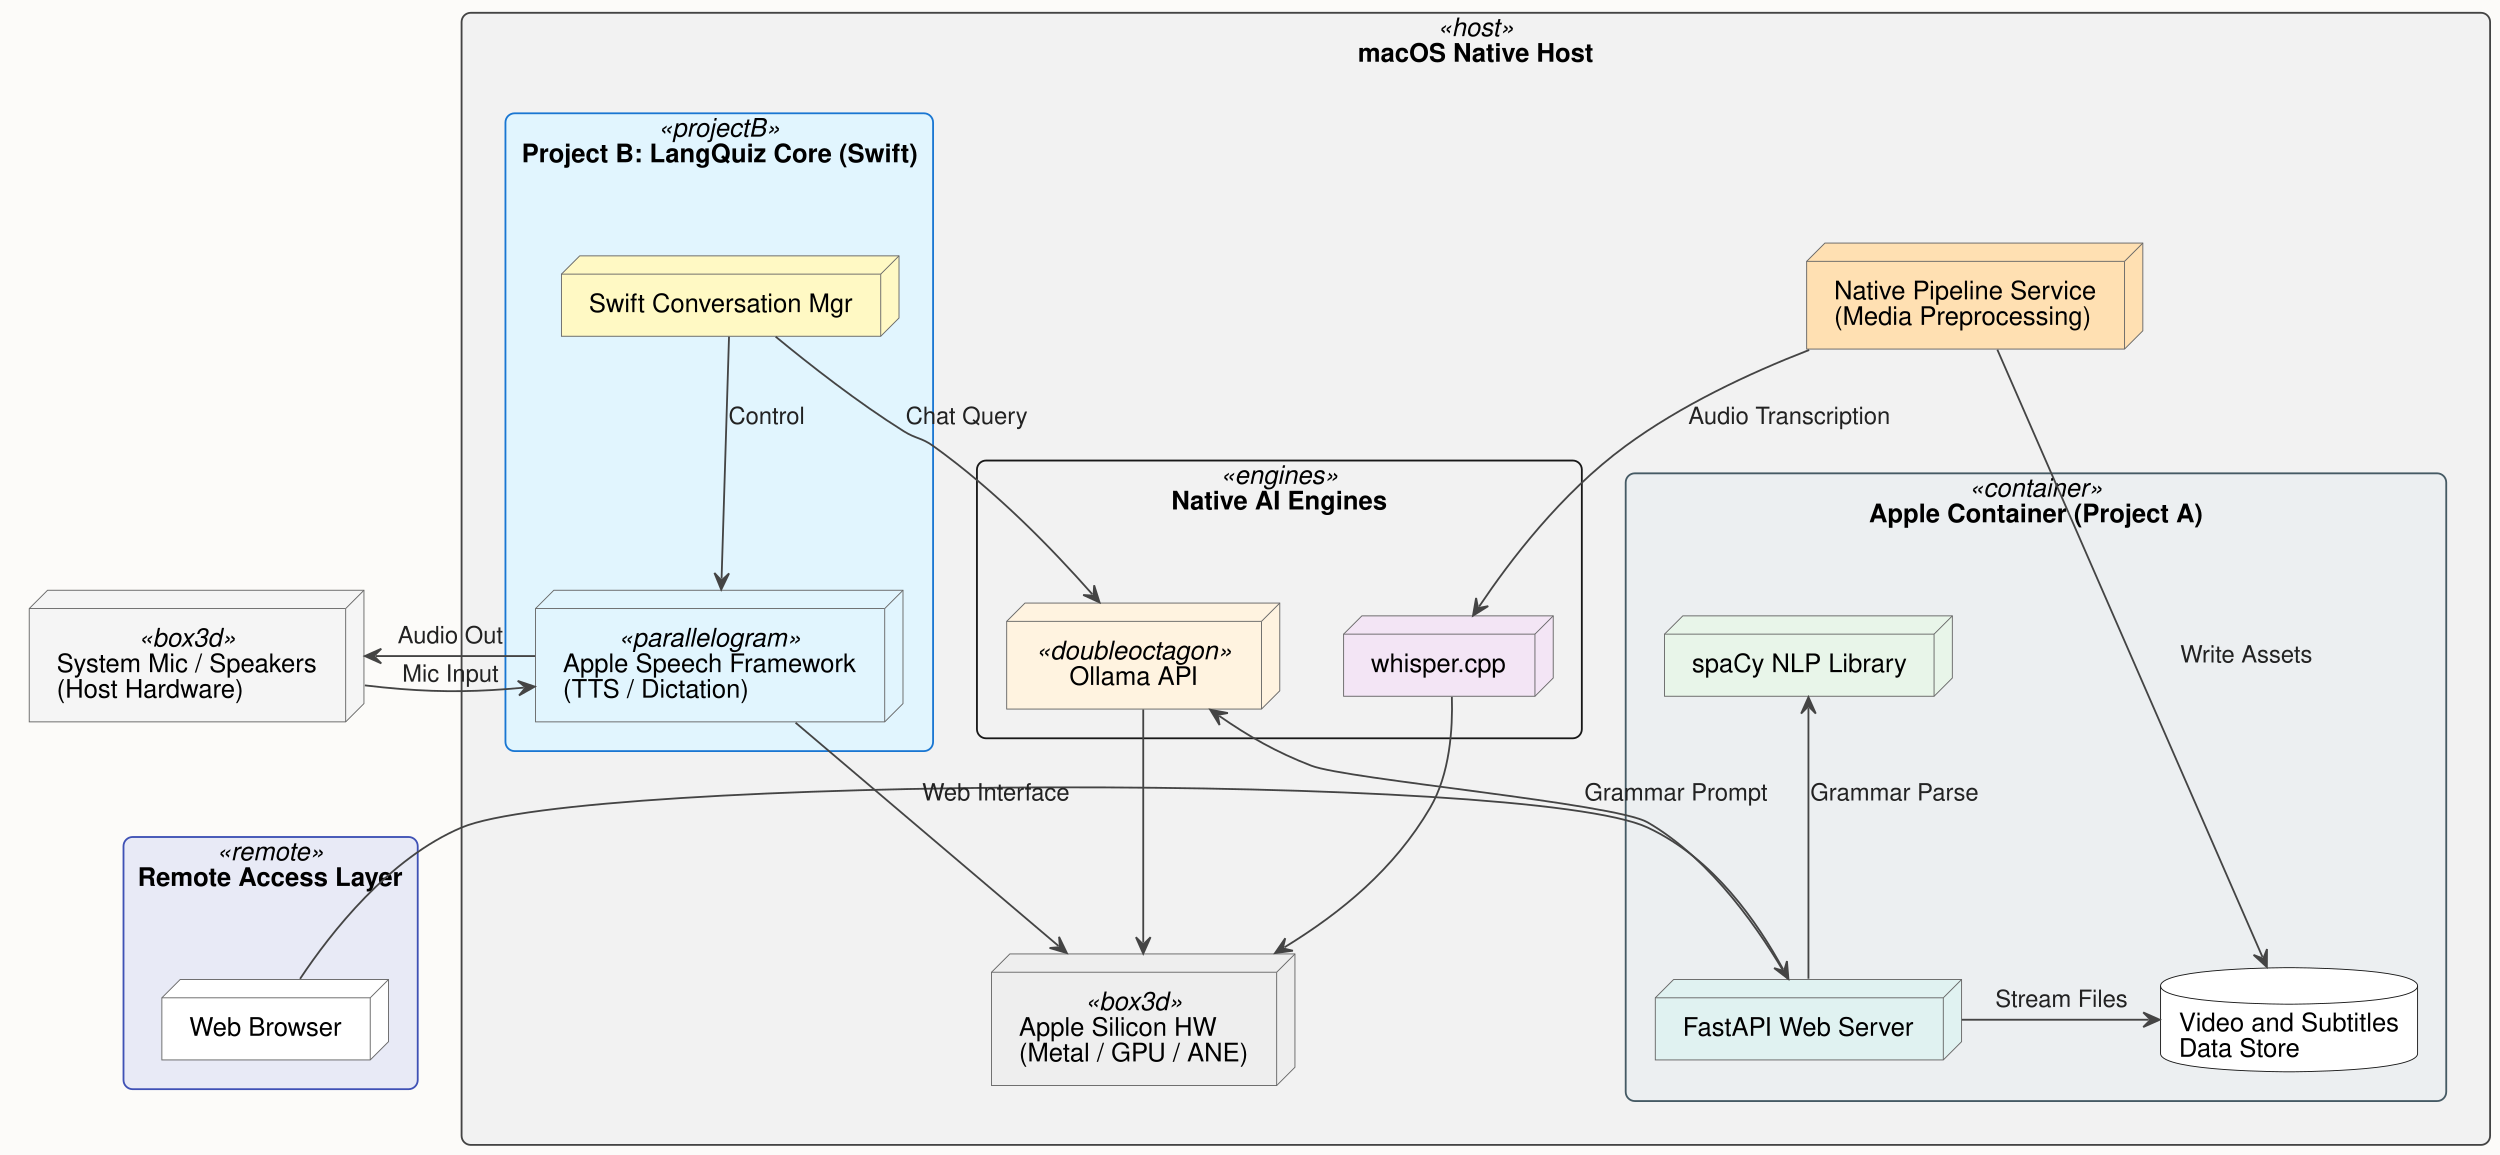
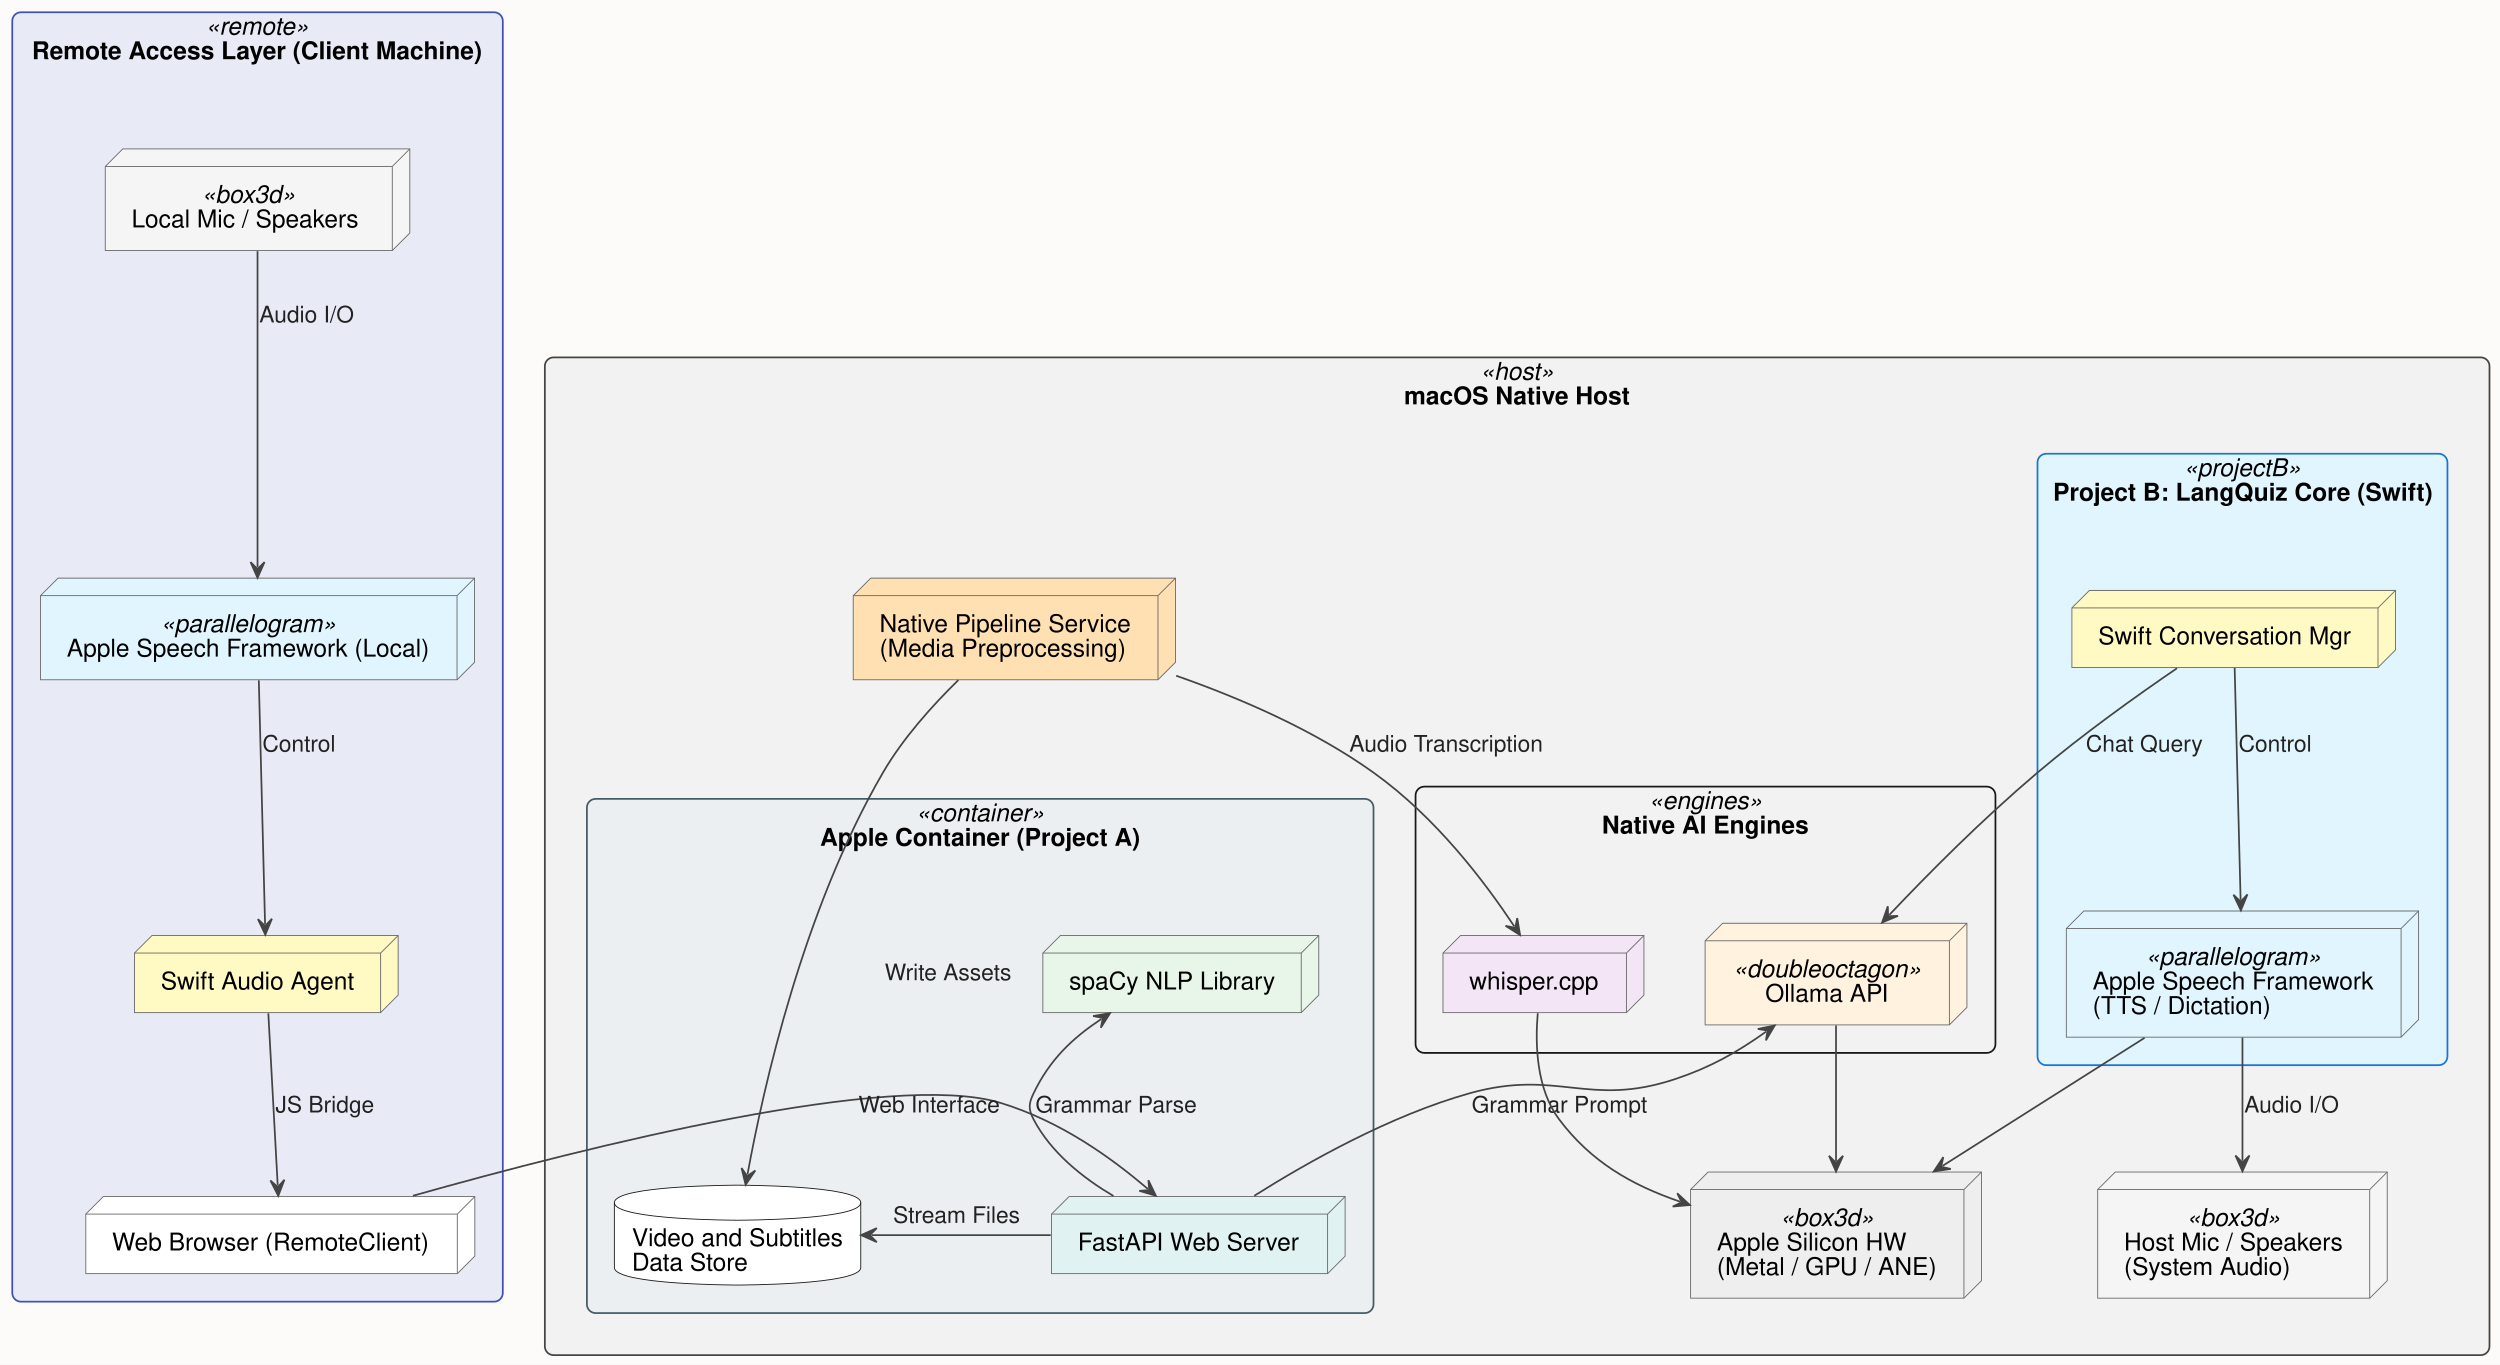
- <svg xmlns="http://www.w3.org/2000/svg" contentStyleType="text/css" data-diagram-type="DESCRIPTION" height="632px" preserveAspectRatio="none" style="width:1368px;height:632px;background:#FCFBF9;" version="1.1" viewBox="0 0 1368 632" width="1368px" zoomAndPan="magnify">
+ <svg xmlns="http://www.w3.org/2000/svg" contentStyleType="text/css" data-diagram-type="DESCRIPTION" height="779px" preserveAspectRatio="none" style="width:1427px;height:779px;background:#FCFBF9;" version="1.1" viewBox="0 0 1427 779" width="1427px" zoomAndPan="magnify">
  <defs />
  <g>
-     <rect fill="#FCFBF9" height="632" style="stroke:none;stroke-width:1;" width="1368" x="0" y="0" />
-     <g class="cluster" data-entity="Remote Access Layer" data-source-line="42" data-uid="ent0003" id="cluster_Remote Access Layer">
-       <rect fill="#E8EAF6" height="138" rx="5" ry="5" style="stroke:#3F51B5;stroke-width:1;" width="161" x="67.58" y="458" />
-       <text fill="#000000" font-family="Helvetica" font-size="14" font-style="italic" lengthAdjust="spacing" textLength="59.145" x="118.508" y="470.78">«remote»</text>
-       <text fill="#000000" font-family="Helvetica" font-size="14" font-weight="bold" lengthAdjust="spacing" textLength="145.523" x="75.318" y="484.78">Remote Access Layer</text>
-     </g>
-     <g class="cluster" data-entity="macOS Native Host" data-source-line="49" data-uid="ent0006" id="cluster_macOS Native Host">
-       <rect fill="#F2F2F2" height="619.5" rx="5" ry="5" style="stroke:#444444;stroke-width:1;" width="1110" x="252.58" y="7" />
-       <text fill="#000000" font-family="Helvetica" font-size="14" font-style="italic" lengthAdjust="spacing" textLength="42.034" x="786.563" y="19.78">«host»</text>
-       <text fill="#000000" font-family="Helvetica" font-size="14" font-weight="bold" lengthAdjust="spacing" textLength="129.158" x="743.001" y="33.78">macOS Native Host</text>
-     </g>
-     <g class="cluster" data-entity="Project B. LangQuiz Core .Swift." data-source-line="51" data-uid="ent0007" id="cluster_Project B. LangQuiz Core .Swift.">
-       <rect fill="#E1F5FE" height="349" rx="5" ry="5" style="stroke:#1976D2;stroke-width:1;" width="234" x="276.58" y="62" />
-       <text fill="#000000" font-family="Helvetica" font-size="14" font-style="italic" lengthAdjust="spacing" textLength="66.931" x="360.115" y="74.78">«projectB»</text>
-       <text fill="#000000" font-family="Helvetica" font-size="14" font-weight="bold" lengthAdjust="spacing" textLength="216.227" x="285.466" y="88.78">Project B: LangQuiz Core (Swift)</text>
-     </g>
-     <g class="cluster" data-entity="Native AI Engines" data-source-line="56" data-uid="ent0010" id="cluster_Native AI Engines">
-       <rect fill="none" height="152" rx="5" ry="5" style="stroke:#181818;stroke-width:1;" width="331" x="534.58" y="252" />
-       <text fill="#000000" font-family="Helvetica" font-size="14" font-style="italic" lengthAdjust="spacing" textLength="64.613" x="667.773" y="264.78">«engines»</text>
-       <text fill="#000000" font-family="Helvetica" font-size="14" font-weight="bold" lengthAdjust="spacing" textLength="118.255" x="640.953" y="278.78">Native AI Engines</text>
-     </g>
-     <g class="cluster" data-entity="Apple Container .Project A." data-source-line="64" data-uid="ent0015" id="cluster_Apple Container .Project A.">
-       <rect fill="#ECEFF1" height="343.5" rx="5" ry="5" style="stroke:#455A64;stroke-width:1;" width="449" x="889.58" y="259" />
-       <text fill="#000000" font-family="Helvetica" font-size="14" font-style="italic" lengthAdjust="spacing" textLength="73.165" x="1077.497" y="271.78">«container»</text>
-       <text fill="#000000" font-family="Helvetica" font-size="14" font-weight="bold" lengthAdjust="spacing" textLength="182.793" x="1022.683" y="285.78">Apple Container (Project A)</text>
-     </g>
-     <g class="entity" data-entity="RemoteClient" data-source-line="43" data-uid="ent0004" id="entity_RemoteClient">
-       <polygon fill="#FFFFFF" points="88.57,546,98.57,536,212.59,536,212.59,570,202.59,580,88.57,580,88.57,546" style="stroke:#666666;stroke-width:0.5;" />
-       <line style="stroke:#666666;stroke-width:0.5;" x1="202.59" x2="212.59" y1="546" y2="536" />
-       <line style="stroke:#666666;stroke-width:0.5;" x1="88.57" x2="202.59" y1="546" y2="546" />
-       <line style="stroke:#666666;stroke-width:0.5;" x1="202.59" x2="202.59" y1="546" y2="580" />
-       <text fill="#000000" font-family="Helvetica" font-size="14" lengthAdjust="spacing" textLength="84.02" x="103.57" y="566.78">Web Browser</text>
-     </g>
-     <g class="entity" data-entity="Pipeline" data-source-line="61" data-uid="ent0013" id="entity_Pipeline">
-       <polygon fill="#FFE0B2" points="988.6,143,998.6,133,1172.558,133,1172.558,181,1162.558,191,988.6,191,988.6,143" style="stroke:#666666;stroke-width:0.5;" />
-       <line style="stroke:#666666;stroke-width:0.5;" x1="1162.558" x2="1172.558" y1="143" y2="133" />
-       <line style="stroke:#666666;stroke-width:0.5;" x1="988.6" x2="1162.558" y1="143" y2="143" />
-       <line style="stroke:#666666;stroke-width:0.5;" x1="1162.558" x2="1162.558" y1="143" y2="191" />
-       <text fill="#000000" font-family="Helvetica" font-size="14" lengthAdjust="spacing" textLength="143.958" x="1003.6" y="163.78">Native Pipeline Service</text>
-       <text fill="#000000" font-family="Helvetica" font-size="14" lengthAdjust="spacing" textLength="140.834" x="1003.6" y="177.78">(Media Preprocessing)</text>
-     </g>
-     <g class="entity" data-entity="HW" data-source-line="62" data-uid="ent0014" id="entity_HW">
-       <polygon fill="#EEEEEE" points="542.57,532,552.57,522,708.591,522,708.591,584,698.591,594,542.57,594,542.57,532" style="stroke:#666666;stroke-width:0.5;" />
-       <line style="stroke:#666666;stroke-width:0.5;" x1="698.591" x2="708.591" y1="532" y2="522" />
-       <line style="stroke:#666666;stroke-width:0.5;" x1="542.57" x2="698.591" y1="532" y2="532" />
-       <line style="stroke:#666666;stroke-width:0.5;" x1="698.591" x2="698.591" y1="532" y2="594" />
-       <text fill="#000000" font-family="Helvetica" font-size="14" font-style="italic" lengthAdjust="spacing" textLength="53.717" x="593.722" y="552.78">«box3d»</text>
-       <text fill="#000000" font-family="Helvetica" font-size="14" lengthAdjust="spacing" textLength="108.151" x="557.57" y="566.78">Apple Silicon HW</text>
-       <text fill="#000000" font-family="Helvetica" font-size="14" lengthAdjust="spacing" textLength="126.02" x="557.57" y="580.78">(Metal / GPU / ANE)</text>
-     </g>
-     <g class="entity" data-entity="ConvMgr" data-source-line="52" data-uid="ent0008" id="entity_ConvMgr">
-       <polygon fill="#FFF9C4" points="307.22,150,317.22,140,491.937,140,491.937,174,481.937,184,307.22,184,307.22,150" style="stroke:#666666;stroke-width:0.5;" />
-       <line style="stroke:#666666;stroke-width:0.5;" x1="481.937" x2="491.937" y1="150" y2="140" />
-       <line style="stroke:#666666;stroke-width:0.5;" x1="307.22" x2="481.937" y1="150" y2="150" />
-       <line style="stroke:#666666;stroke-width:0.5;" x1="481.937" x2="481.937" y1="150" y2="184" />
-       <text fill="#000000" font-family="Helvetica" font-size="14" lengthAdjust="spacing" textLength="144.717" x="322.22" y="170.78">Swift Conversation Mgr</text>
-     </g>
-     <g class="entity" data-entity="NativeAudio" data-source-line="53" data-uid="ent0009" id="entity_NativeAudio">
-       <polygon fill="#E1F5FE" points="293.04,333,303.04,323,494.115,323,494.115,385,484.115,395,293.04,395,293.04,333" style="stroke:#666666;stroke-width:0.5;" />
-       <line style="stroke:#666666;stroke-width:0.5;" x1="484.115" x2="494.115" y1="333" y2="323" />
-       <line style="stroke:#666666;stroke-width:0.5;" x1="293.04" x2="484.115" y1="333" y2="333" />
-       <line style="stroke:#666666;stroke-width:0.5;" x1="484.115" x2="484.115" y1="333" y2="395" />
-       <text fill="#000000" font-family="Helvetica" font-size="14" font-style="italic" lengthAdjust="spacing" textLength="100.393" x="338.381" y="353.78">«parallelogram»</text>
-       <text fill="#000000" font-family="Helvetica" font-size="14" lengthAdjust="spacing" textLength="161.075" x="308.04" y="367.78">Apple Speech Framework</text>
-       <text fill="#000000" font-family="Helvetica" font-size="14" lengthAdjust="spacing" textLength="101.903" x="308.04" y="381.78">(TTS / Dictation)</text>
-     </g>
-     <g class="entity" data-entity="Ollama" data-source-line="57" data-uid="ent0011" id="entity_Ollama">
-       <polygon fill="#FFF3E0" points="550.86,340,560.86,330,700.294,330,700.294,378,690.294,388,550.86,388,550.86,340" style="stroke:#666666;stroke-width:0.5;" />
-       <line style="stroke:#666666;stroke-width:0.5;" x1="690.294" x2="700.294" y1="340" y2="330" />
-       <line style="stroke:#666666;stroke-width:0.5;" x1="550.86" x2="690.294" y1="340" y2="340" />
-       <line style="stroke:#666666;stroke-width:0.5;" x1="690.294" x2="690.294" y1="340" y2="388" />
-       <text fill="#000000" font-family="Helvetica" font-size="14" font-style="italic" lengthAdjust="spacing" textLength="107.434" x="566.86" y="360.78">«doubleoctagon»</text>
-       <text fill="#000000" font-family="Helvetica" font-size="14" lengthAdjust="spacing" textLength="70.8" x="585.177" y="374.78">Ollama API</text>
-     </g>
-     <g class="entity" data-entity="Whisper" data-source-line="58" data-uid="ent0012" id="entity_Whisper">
-       <polygon fill="#F3E5F5" points="735.22,347,745.22,337,849.923,337,849.923,371,839.923,381,735.22,381,735.22,347" style="stroke:#666666;stroke-width:0.5;" />
-       <line style="stroke:#666666;stroke-width:0.5;" x1="839.923" x2="849.923" y1="347" y2="337" />
-       <line style="stroke:#666666;stroke-width:0.5;" x1="735.22" x2="839.923" y1="347" y2="347" />
-       <line style="stroke:#666666;stroke-width:0.5;" x1="839.923" x2="839.923" y1="347" y2="381" />
-       <text fill="#000000" font-family="Helvetica" font-size="14" lengthAdjust="spacing" textLength="74.703" x="750.22" y="367.78">whisper.cpp</text>
-     </g>
-     <g class="entity" data-entity="FastAPI" data-source-line="65" data-uid="ent0016" id="entity_FastAPI">
-       <polygon fill="#E0F2F1" points="905.78,546,915.78,536,1073.373,536,1073.373,570,1063.373,580,905.78,580,905.78,546" style="stroke:#666666;stroke-width:0.5;" />
-       <line style="stroke:#666666;stroke-width:0.5;" x1="1063.373" x2="1073.373" y1="546" y2="536" />
-       <line style="stroke:#666666;stroke-width:0.5;" x1="905.78" x2="1063.373" y1="546" y2="546" />
-       <line style="stroke:#666666;stroke-width:0.5;" x1="1063.373" x2="1063.373" y1="546" y2="580" />
-       <text fill="#000000" font-family="Helvetica" font-size="14" lengthAdjust="spacing" textLength="127.593" x="920.78" y="566.78">FastAPI Web Server</text>
-     </g>
-     <g class="entity" data-entity="Spacy" data-source-line="66" data-uid="ent0017" id="entity_Spacy">
-       <polygon fill="#E8F5E9" points="910.83,347,920.83,337,1068.319,337,1068.319,371,1058.319,381,910.83,381,910.83,347" style="stroke:#666666;stroke-width:0.5;" />
-       <line style="stroke:#666666;stroke-width:0.5;" x1="1058.319" x2="1068.319" y1="347" y2="337" />
-       <line style="stroke:#666666;stroke-width:0.5;" x1="910.83" x2="1058.319" y1="347" y2="347" />
-       <line style="stroke:#666666;stroke-width:0.5;" x1="1058.319" x2="1058.319" y1="347" y2="381" />
-       <text fill="#000000" font-family="Helvetica" font-size="14" lengthAdjust="spacing" textLength="117.489" x="925.83" y="367.78">spaCy NLP Library</text>
-     </g>
-     <g class="entity" data-entity="Assets" data-source-line="67" data-uid="ent0018" id="entity_Assets">
-       <path d="M1182.26,539.5 C1182.26,529.5 1252.58,529.5 1252.58,529.5 C1252.58,529.5 1322.901,529.5 1322.901,539.5 L1322.901,576.5 C1322.901,586.5 1252.58,586.5 1252.58,586.5 C1252.58,586.5 1182.26,586.5 1182.26,576.5 L1182.26,539.5" fill="#FFFFFF" style="stroke:#181818;stroke-width:0.5;" />
-       <path d="M1182.26,539.5 C1182.26,549.5 1252.58,549.5 1252.58,549.5 C1252.58,549.5 1322.901,549.5 1322.901,539.5" fill="none" style="stroke:#181818;stroke-width:0.5;" />
-       <text fill="#000000" font-family="Helvetica" font-size="14" lengthAdjust="spacing" textLength="120.641" x="1192.26" y="564.28">Video and Subtitles</text>
-       <text fill="#000000" font-family="Helvetica" font-size="14" lengthAdjust="spacing" textLength="66.924" x="1192.26" y="578.28">Data Store</text>
-     </g>
-     <g class="entity" data-entity="AudioIO" data-source-line="40" data-uid="ent0002" id="entity_AudioIO">
-       <polygon fill="#F5F5F5" points="16,333,26,323,199.151,323,199.151,385,189.151,395,16,395,16,333" style="stroke:#666666;stroke-width:0.5;" />
-       <line style="stroke:#666666;stroke-width:0.5;" x1="189.151" x2="199.151" y1="333" y2="323" />
-       <line style="stroke:#666666;stroke-width:0.5;" x1="16" x2="189.151" y1="333" y2="333" />
-       <line style="stroke:#666666;stroke-width:0.5;" x1="189.151" x2="189.151" y1="333" y2="395" />
-       <text fill="#000000" font-family="Helvetica" font-size="14" font-style="italic" lengthAdjust="spacing" textLength="53.717" x="75.717" y="353.78">«box3d»</text>
-       <text fill="#000000" font-family="Helvetica" font-size="14" lengthAdjust="spacing" textLength="143.151" x="31" y="367.78">System Mic / Speakers</text>
-       <text fill="#000000" font-family="Helvetica" font-size="14" lengthAdjust="spacing" textLength="102.689" x="31" y="381.78">(Host Hardware)</text>
-     </g>
-     <g class="link" data-entity-1="AudioIO" data-entity-2="NativeAudio" data-source-line="73" data-uid="lnk19" id="link_AudioIO_NativeAudio">
-       <path d="M199.63,375.04 C206.2,375.82 212.74,376.49 219.09,377 C242.92,378.91 262.566,378.516 286.646,376.276" fill="none" id="AudioIO-to-NativeAudio" style="stroke:#444444;stroke-width:1;" />
-       <polygon fill="#444444" points="292.62,375.72,283.288,372.571,287.642,376.183,284.029,380.536,292.62,375.72" style="stroke:#444444;stroke-width:1;" />
-       <text fill="#222222" font-family="Helvetica" font-size="13" lengthAdjust="spacing" textLength="52.743" x="220.09" y="373.01">Mic Input</text>
-     </g>
-     <g class="link" data-entity-1="AudioIO" data-entity-2="NativeAudio" data-source-line="74" data-uid="lnk21" id="link_AudioIO_NativeAudio">
-       <path d="M205.64,359 C235.36,359 262.46,359 292.77,359" fill="none" id="AudioIO-backto-NativeAudio" style="stroke:#444444;stroke-width:1;" />
-       <polygon fill="#444444" points="199.64,359,208.64,363,204.64,359,208.64,355,199.64,359" style="stroke:#444444;stroke-width:1;" />
-       <text fill="#222222" font-family="Helvetica" font-size="13" lengthAdjust="spacing" textLength="57.815" x="217.59" y="352.01">Audio Out</text>
-     </g>
-     <g class="link" data-entity-1="RemoteClient" data-entity-2="FastAPI" data-source-line="76" data-uid="lnk22" id="link_RemoteClient_FastAPI">
-       <path d="M164.19,535.62 C181.22,510.05 212.99,469.59 252.58,452.83 C318.98,424.73 836.24,422.31 901.58,452.83 C938.03,469.86 961.823,504.974 975.743,530.455" fill="none" id="RemoteClient-to-FastAPI" style="stroke:#444444;stroke-width:1;" />
-       <polygon fill="#444444" points="978.62,535.72,977.815,525.904,976.223,531.332,970.795,529.74,978.62,535.72" style="stroke:#444444;stroke-width:1;" />
-       <text fill="#222222" font-family="Helvetica" font-size="13" lengthAdjust="spacing" textLength="80.926" x="504.58" y="438.01">Web Interface</text>
-     </g>
-     <g class="link" data-entity-1="Pipeline" data-entity-2="Whisper" data-source-line="78" data-uid="lnk23" id="link_Pipeline_Whisper">
-       <path d="M989.98,191.49 C956.59,204.47 919.62,221.93 889.58,244 C853.97,270.15 826.231,306.863 809.361,331.923" fill="none" id="Pipeline-to-Whisper" style="stroke:#444444;stroke-width:1;" />
-       <polygon fill="#444444" points="806.01,336.9,814.354,331.668,808.802,332.752,807.718,327.2,806.01,336.9" style="stroke:#444444;stroke-width:1;" />
-       <text fill="#222222" font-family="Helvetica" font-size="13" lengthAdjust="spacing" textLength="111.998" x="923.84" y="232.01">Audio Transcription</text>
-     </g>
-     <g class="link" data-entity-1="Pipeline" data-entity-2="Assets" data-source-line="79" data-uid="lnk24" id="link_Pipeline_Assets">
-       <path d="M1092.95,191.34 C1124.72,264.12 1206.509,451.481 1238.029,523.681" fill="none" id="Pipeline-to-Assets" style="stroke:#444444;stroke-width:1;" />
-       <polygon fill="#444444" points="1240.43,529.18,1240.495,519.331,1238.429,524.598,1233.163,522.532,1240.43,529.18" style="stroke:#444444;stroke-width:1;" />
-       <text fill="#222222" font-family="Helvetica" font-size="13" lengthAdjust="spacing" textLength="72.954" x="1193.03" y="362.51">Write Assets</text>
-     </g>
-     <g class="link" data-entity-1="ConvMgr" data-entity-2="NativeAudio" data-source-line="81" data-uid="lnk25" id="link_ConvMgr_NativeAudio">
-       <path d="M398.92,184.24 C397.9,217.5 396.096,276.263 394.846,316.643" fill="none" id="ConvMgr-to-NativeAudio" style="stroke:#444444;stroke-width:1;" />
-       <polygon fill="#444444" points="394.66,322.64,398.937,313.768,394.815,317.642,390.94,313.521,394.66,322.64" style="stroke:#444444;stroke-width:1;" />
-       <text fill="#222222" font-family="Helvetica" font-size="13" lengthAdjust="spacing" textLength="41.907" x="398.63" y="232.01">Control</text>
-     </g>
-     <g class="link" data-entity-1="ConvMgr" data-entity-2="Ollama" data-source-line="82" data-uid="lnk26" id="link_ConvMgr_Ollama">
-       <path d="M424.42,184.21 C443.05,199.58 469.54,220.33 494.58,236 C501.31,240.22 504.12,239.37 510.58,244 C545.52,269.07 575.805,300.406 597.705,325.166" fill="none" id="ConvMgr-to-Ollama" style="stroke:#444444;stroke-width:1;" />
-       <polygon fill="#444444" points="601.68,329.66,598.713,320.269,598.367,325.915,592.721,325.569,601.68,329.66" style="stroke:#444444;stroke-width:1;" />
-       <text fill="#222222" font-family="Helvetica" font-size="13" lengthAdjust="spacing" textLength="66.473" x="495.58" y="232.01">Chat Query</text>
-     </g>
-     <g class="link" data-entity-1="FastAPI" data-entity-2="Assets" data-source-line="84" data-uid="lnk27" id="link_FastAPI_Assets">
-       <path d="M1073.51,558 C1108.39,558 1142.43,558 1175.78,558" fill="none" id="FastAPI-to-Assets" style="stroke:#444444;stroke-width:1;" />
-       <polygon fill="#444444" points="1181.78,558,1172.78,554,1176.78,558,1172.78,562,1181.78,558" style="stroke:#444444;stroke-width:1;" />
-       <text fill="#222222" font-family="Helvetica" font-size="13" lengthAdjust="spacing" textLength="72.96" x="1091.81" y="551.01">Stream Files</text>
-     </g>
-     <g class="link" data-entity-1="Spacy" data-entity-2="FastAPI" data-source-line="85" data-uid="lnk29" id="link_Spacy_FastAPI">
-       <path d="M989.58,387.46 C989.58,425.35 989.58,497.69 989.58,535.57" fill="none" id="Spacy-backto-FastAPI" style="stroke:#444444;stroke-width:1;" />
-       <polygon fill="#444444" points="989.58,381.46,985.58,390.46,989.58,386.46,993.58,390.46,989.58,381.46" style="stroke:#444444;stroke-width:1;" />
-       <text fill="#222222" font-family="Helvetica" font-size="13" lengthAdjust="spacing" textLength="92.46" x="990.58" y="438.01">Grammar Parse</text>
-     </g>
-     <g class="link" data-entity-1="Ollama" data-entity-2="FastAPI" data-source-line="86" data-uid="lnk31" id="link_Ollama_FastAPI">
-       <path d="M667.153,391.756 C683.313,402.946 698.11,411.48 717.58,419 C736.92,426.47 883.63,439.61 901.58,450 C936.96,470.48 964.16,510.95 978.44,535.82" fill="none" id="Ollama-backto-FastAPI" style="stroke:#444444;stroke-width:1;" />
-       <polygon fill="#444444" points="662.22,388.34,667.342,396.752,666.331,391.186,671.896,390.175,662.22,388.34" style="stroke:#444444;stroke-width:1;" />
-       <text fill="#222222" font-family="Helvetica" font-size="13" lengthAdjust="spacing" textLength="100.401" x="866.97" y="438.01">Grammar Prompt</text>
-     </g>
-     <g class="link" data-entity-1="NativeAudio" data-entity-2="HW" data-source-line="88" data-uid="lnk32" id="link_NativeAudio_HW">
-       <path d="M435.32,395.45 C477.33,431.12 537.177,481.936 579.207,517.626" fill="none" id="NativeAudio-to-HW" style="stroke:#444444;stroke-width:1;" />
-       <polygon fill="#444444" points="583.78,521.51,579.509,512.635,579.969,518.274,574.331,518.734,583.78,521.51" style="stroke:#444444;stroke-width:1;" />
-     </g>
-     <g class="link" data-entity-1="Whisper" data-entity-2="HW" data-source-line="89" data-uid="lnk33" id="link_Whisper_HW">
-       <path d="M794.46,381.34 C794.99,398.81 793.38,423.56 782.58,442 C762.85,475.67 734.075,499.234 702.825,518.394" fill="none" id="Whisper-to-HW" style="stroke:#444444;stroke-width:1;" />
-       <polygon fill="#444444" points="697.71,521.53,707.473,520.236,701.973,518.917,703.292,513.416,697.71,521.53" style="stroke:#444444;stroke-width:1;" />
-     </g>
-     <g class="link" data-entity-1="Ollama" data-entity-2="HW" data-source-line="90" data-uid="lnk34" id="link_Ollama_HW">
-       <path d="M625.58,388.23 C625.58,423.44 625.58,477.66 625.58,515.84" fill="none" id="Ollama-to-HW" style="stroke:#444444;stroke-width:1;" />
-       <polygon fill="#444444" points="625.58,521.84,629.58,512.84,625.58,516.84,621.58,512.84,625.58,521.84" style="stroke:#444444;stroke-width:1;" />
+     <rect fill="#FCFBF9" height="779" style="stroke:none;stroke-width:1;" width="1427" x="0" y="0" />
+     <g class="cluster" data-entity="Remote Access Layer .Client Machine." data-source-line="40" data-uid="ent0002" id="cluster_Remote Access Layer .Client Machine.">
+       <rect fill="#E8EAF6" height="736" rx="5" ry="5" style="stroke:#3F51B5;stroke-width:1;" width="280" x="7" y="7" />
+       <text fill="#000000" font-family="Helvetica" font-size="14" font-style="italic" lengthAdjust="spacing" textLength="59.145" x="117.428" y="19.78">«remote»</text>
+       <text fill="#000000" font-family="Helvetica" font-size="14" font-weight="bold" lengthAdjust="spacing" textLength="257.53" x="18.235" y="33.78">Remote Access Layer (Client Machine)</text>
+     </g>
+     <g class="cluster" data-entity="macOS Native Host" data-source-line="52" data-uid="ent0010" id="cluster_macOS Native Host">
+       <rect fill="#F2F2F2" height="569.5" rx="5" ry="5" style="stroke:#444444;stroke-width:1;" width="1110" x="311" y="204" />
+       <text fill="#000000" font-family="Helvetica" font-size="14" font-style="italic" lengthAdjust="spacing" textLength="42.034" x="844.983" y="216.78">«host»</text>
+       <text fill="#000000" font-family="Helvetica" font-size="14" font-weight="bold" lengthAdjust="spacing" textLength="129.158" x="801.421" y="230.78">macOS Native Host</text>
+     </g>
+     <g class="cluster" data-entity="Project B. LangQuiz Core .Swift." data-source-line="54" data-uid="ent0011" id="cluster_Project B. LangQuiz Core .Swift.">
+       <rect fill="#E1F5FE" height="349" rx="5" ry="5" style="stroke:#1976D2;stroke-width:1;" width="234" x="1163" y="259" />
+       <text fill="#000000" font-family="Helvetica" font-size="14" font-style="italic" lengthAdjust="spacing" textLength="66.931" x="1246.535" y="271.78">«projectB»</text>
+       <text fill="#000000" font-family="Helvetica" font-size="14" font-weight="bold" lengthAdjust="spacing" textLength="216.227" x="1171.886" y="285.78">Project B: LangQuiz Core (Swift)</text>
+     </g>
+     <g class="cluster" data-entity="Native AI Engines" data-source-line="63" data-uid="ent0016" id="cluster_Native AI Engines">
+       <rect fill="none" height="152" rx="5" ry="5" style="stroke:#181818;stroke-width:1;" width="331" x="808" y="449" />
+       <text fill="#000000" font-family="Helvetica" font-size="14" font-style="italic" lengthAdjust="spacing" textLength="64.613" x="941.193" y="461.78">«engines»</text>
+       <text fill="#000000" font-family="Helvetica" font-size="14" font-weight="bold" lengthAdjust="spacing" textLength="118.255" x="914.373" y="475.78">Native AI Engines</text>
+     </g>
+     <g class="cluster" data-entity="Apple Container .Project A." data-source-line="71" data-uid="ent0021" id="cluster_Apple Container .Project A.">
+       <rect fill="#ECEFF1" height="293.5" rx="5" ry="5" style="stroke:#455A64;stroke-width:1;" width="449" x="335" y="456" />
+       <text fill="#000000" font-family="Helvetica" font-size="14" font-style="italic" lengthAdjust="spacing" textLength="73.165" x="522.918" y="468.78">«container»</text>
+       <text fill="#000000" font-family="Helvetica" font-size="14" font-weight="bold" lengthAdjust="spacing" textLength="182.793" x="468.103" y="482.78">Apple Container (Project A)</text>
+     </g>
+     <g class="entity" data-entity="ClientHW" data-source-line="41" data-uid="ent0003" id="entity_ClientHW">
+       <polygon fill="#F5F5F5" points="60.08,95,70.08,85,233.914,85,233.914,133,223.914,143,60.08,143,60.08,95" style="stroke:#666666;stroke-width:0.5;" />
+       <line style="stroke:#666666;stroke-width:0.5;" x1="223.914" x2="233.914" y1="95" y2="85" />
+       <line style="stroke:#666666;stroke-width:0.5;" x1="60.08" x2="223.914" y1="95" y2="95" />
+       <line style="stroke:#666666;stroke-width:0.5;" x1="223.914" x2="223.914" y1="95" y2="143" />
+       <text fill="#000000" font-family="Helvetica" font-size="14" font-style="italic" lengthAdjust="spacing" textLength="53.717" x="115.139" y="115.78">«box3d»</text>
+       <text fill="#000000" font-family="Helvetica" font-size="14" lengthAdjust="spacing" textLength="129.944" x="75.08" y="129.78">Local Mic / Speakers</text>
+     </g>
+     <g class="entity" data-entity="ClientSpeech" data-source-line="42" data-uid="ent0004" id="entity_ClientSpeech">
+       <polygon fill="#E1F5FE" points="23.12,340,33.12,330,270.878,330,270.878,378,260.878,388,23.12,388,23.12,340" style="stroke:#666666;stroke-width:0.5;" />
+       <line style="stroke:#666666;stroke-width:0.5;" x1="260.878" x2="270.878" y1="340" y2="330" />
+       <line style="stroke:#666666;stroke-width:0.5;" x1="23.12" x2="260.878" y1="340" y2="340" />
+       <line style="stroke:#666666;stroke-width:0.5;" x1="260.878" x2="260.878" y1="340" y2="388" />
+       <text fill="#000000" font-family="Helvetica" font-size="14" font-style="italic" lengthAdjust="spacing" textLength="100.393" x="91.803" y="360.78">«parallelogram»</text>
+       <text fill="#000000" font-family="Helvetica" font-size="14" lengthAdjust="spacing" textLength="207.758" x="38.12" y="374.78">Apple Speech Framework (Local)</text>
+     </g>
+     <g class="entity" data-entity="ClientAgent" data-source-line="43" data-uid="ent0005" id="entity_ClientAgent">
+       <polygon fill="#FFF9C4" points="76.75,544,86.75,534,227.26,534,227.26,568,217.26,578,76.75,578,76.75,544" style="stroke:#666666;stroke-width:0.5;" />
+       <line style="stroke:#666666;stroke-width:0.5;" x1="217.26" x2="227.26" y1="544" y2="534" />
+       <line style="stroke:#666666;stroke-width:0.5;" x1="76.75" x2="217.26" y1="544" y2="544" />
+       <line style="stroke:#666666;stroke-width:0.5;" x1="217.26" x2="217.26" y1="544" y2="578" />
+       <text fill="#000000" font-family="Helvetica" font-size="14" lengthAdjust="spacing" textLength="110.51" x="91.75" y="564.78">Swift Audio Agent</text>
+     </g>
+     <g class="entity" data-entity="RemoteClient" data-source-line="44" data-uid="ent0006" id="entity_RemoteClient">
+       <polygon fill="#FFFFFF" points="48.98,693,58.98,683,271.028,683,271.028,717,261.028,727,48.98,727,48.98,693" style="stroke:#666666;stroke-width:0.5;" />
+       <line style="stroke:#666666;stroke-width:0.5;" x1="261.028" x2="271.028" y1="693" y2="683" />
+       <line style="stroke:#666666;stroke-width:0.5;" x1="48.98" x2="261.028" y1="693" y2="693" />
+       <line style="stroke:#666666;stroke-width:0.5;" x1="261.028" x2="261.028" y1="693" y2="727" />
+       <text fill="#000000" font-family="Helvetica" font-size="14" lengthAdjust="spacing" textLength="182.048" x="63.98" y="713.78">Web Browser (RemoteClient)</text>
+     </g>
+     <g class="entity" data-entity="HostAudioIO" data-source-line="60" data-uid="ent0014" id="entity_HostAudioIO">
+       <polygon fill="#F5F5F5" points="1197.37,679,1207.37,669,1362.632,669,1362.632,731,1352.632,741,1197.37,741,1197.37,679" style="stroke:#666666;stroke-width:0.5;" />
+       <line style="stroke:#666666;stroke-width:0.5;" x1="1352.632" x2="1362.632" y1="679" y2="669" />
+       <line style="stroke:#666666;stroke-width:0.5;" x1="1197.37" x2="1352.632" y1="679" y2="679" />
+       <line style="stroke:#666666;stroke-width:0.5;" x1="1352.632" x2="1352.632" y1="679" y2="741" />
+       <text fill="#000000" font-family="Helvetica" font-size="14" font-style="italic" lengthAdjust="spacing" textLength="53.717" x="1248.142" y="699.78">«box3d»</text>
+       <text fill="#000000" font-family="Helvetica" font-size="14" lengthAdjust="spacing" textLength="125.262" x="1212.37" y="713.78">Host Mic / Speakers</text>
+       <text fill="#000000" font-family="Helvetica" font-size="14" lengthAdjust="spacing" textLength="95.696" x="1212.37" y="727.78">(System Audio)</text>
+     </g>
+     <g class="entity" data-entity="Pipeline" data-source-line="68" data-uid="ent0019" id="entity_Pipeline">
+       <polygon fill="#FFE0B2" points="487.02,340,497.02,330,670.978,330,670.978,378,660.978,388,487.02,388,487.02,340" style="stroke:#666666;stroke-width:0.5;" />
+       <line style="stroke:#666666;stroke-width:0.5;" x1="660.978" x2="670.978" y1="340" y2="330" />
+       <line style="stroke:#666666;stroke-width:0.5;" x1="487.02" x2="660.978" y1="340" y2="340" />
+       <line style="stroke:#666666;stroke-width:0.5;" x1="660.978" x2="660.978" y1="340" y2="388" />
+       <text fill="#000000" font-family="Helvetica" font-size="14" lengthAdjust="spacing" textLength="143.958" x="502.02" y="360.78">Native Pipeline Service</text>
+       <text fill="#000000" font-family="Helvetica" font-size="14" lengthAdjust="spacing" textLength="140.834" x="502.02" y="374.78">(Media Preprocessing)</text>
+     </g>
+     <g class="entity" data-entity="HW" data-source-line="69" data-uid="ent0020" id="entity_HW">
+       <polygon fill="#EEEEEE" points="964.99,679,974.99,669,1131.011,669,1131.011,731,1121.011,741,964.99,741,964.99,679" style="stroke:#666666;stroke-width:0.5;" />
+       <line style="stroke:#666666;stroke-width:0.5;" x1="1121.011" x2="1131.011" y1="679" y2="669" />
+       <line style="stroke:#666666;stroke-width:0.5;" x1="964.99" x2="1121.011" y1="679" y2="679" />
+       <line style="stroke:#666666;stroke-width:0.5;" x1="1121.011" x2="1121.011" y1="679" y2="741" />
+       <text fill="#000000" font-family="Helvetica" font-size="14" font-style="italic" lengthAdjust="spacing" textLength="53.717" x="1016.142" y="699.78">«box3d»</text>
+       <text fill="#000000" font-family="Helvetica" font-size="14" lengthAdjust="spacing" textLength="108.151" x="979.99" y="713.78">Apple Silicon HW</text>
+       <text fill="#000000" font-family="Helvetica" font-size="14" lengthAdjust="spacing" textLength="126.02" x="979.99" y="727.78">(Metal / GPU / ANE)</text>
+     </g>
+     <g class="entity" data-entity="ConvMgr" data-source-line="55" data-uid="ent0012" id="entity_ConvMgr">
+       <polygon fill="#FFF9C4" points="1182.64,347,1192.64,337,1367.357,337,1367.357,371,1357.357,381,1182.64,381,1182.64,347" style="stroke:#666666;stroke-width:0.5;" />
+       <line style="stroke:#666666;stroke-width:0.5;" x1="1357.357" x2="1367.357" y1="347" y2="337" />
+       <line style="stroke:#666666;stroke-width:0.5;" x1="1182.64" x2="1357.357" y1="347" y2="347" />
+       <line style="stroke:#666666;stroke-width:0.5;" x1="1357.357" x2="1357.357" y1="347" y2="381" />
+       <text fill="#000000" font-family="Helvetica" font-size="14" lengthAdjust="spacing" textLength="144.717" x="1197.64" y="367.78">Swift Conversation Mgr</text>
+     </g>
+     <g class="entity" data-entity="NativeAudio" data-source-line="56" data-uid="ent0013" id="entity_NativeAudio">
+       <polygon fill="#E1F5FE" points="1179.46,530,1189.46,520,1380.535,520,1380.535,582,1370.535,592,1179.46,592,1179.46,530" style="stroke:#666666;stroke-width:0.5;" />
+       <line style="stroke:#666666;stroke-width:0.5;" x1="1370.535" x2="1380.535" y1="530" y2="520" />
+       <line style="stroke:#666666;stroke-width:0.5;" x1="1179.46" x2="1370.535" y1="530" y2="530" />
+       <line style="stroke:#666666;stroke-width:0.5;" x1="1370.535" x2="1370.535" y1="530" y2="592" />
+       <text fill="#000000" font-family="Helvetica" font-size="14" font-style="italic" lengthAdjust="spacing" textLength="100.393" x="1224.801" y="550.78">«parallelogram»</text>
+       <text fill="#000000" font-family="Helvetica" font-size="14" lengthAdjust="spacing" textLength="161.075" x="1194.46" y="564.78">Apple Speech Framework</text>
+       <text fill="#000000" font-family="Helvetica" font-size="14" lengthAdjust="spacing" textLength="101.903" x="1194.46" y="578.78">(TTS / Dictation)</text>
+     </g>
+     <g class="entity" data-entity="Ollama" data-source-line="64" data-uid="ent0017" id="entity_Ollama">
+       <polygon fill="#FFF3E0" points="973.28,537,983.28,527,1122.714,527,1122.714,575,1112.714,585,973.28,585,973.28,537" style="stroke:#666666;stroke-width:0.5;" />
+       <line style="stroke:#666666;stroke-width:0.5;" x1="1112.714" x2="1122.714" y1="537" y2="527" />
+       <line style="stroke:#666666;stroke-width:0.5;" x1="973.28" x2="1112.714" y1="537" y2="537" />
+       <line style="stroke:#666666;stroke-width:0.5;" x1="1112.714" x2="1112.714" y1="537" y2="585" />
+       <text fill="#000000" font-family="Helvetica" font-size="14" font-style="italic" lengthAdjust="spacing" textLength="107.434" x="989.28" y="557.78">«doubleoctagon»</text>
+       <text fill="#000000" font-family="Helvetica" font-size="14" lengthAdjust="spacing" textLength="70.8" x="1007.597" y="571.78">Ollama API</text>
+     </g>
+     <g class="entity" data-entity="Whisper" data-source-line="65" data-uid="ent0018" id="entity_Whisper">
+       <polygon fill="#F3E5F5" points="823.65,544,833.65,534,938.353,534,938.353,568,928.353,578,823.65,578,823.65,544" style="stroke:#666666;stroke-width:0.5;" />
+       <line style="stroke:#666666;stroke-width:0.5;" x1="928.353" x2="938.353" y1="544" y2="534" />
+       <line style="stroke:#666666;stroke-width:0.5;" x1="823.65" x2="928.353" y1="544" y2="544" />
+       <line style="stroke:#666666;stroke-width:0.5;" x1="928.353" x2="928.353" y1="544" y2="578" />
+       <text fill="#000000" font-family="Helvetica" font-size="14" lengthAdjust="spacing" textLength="74.703" x="838.65" y="564.78">whisper.cpp</text>
+     </g>
+     <g class="entity" data-entity="FastAPI" data-source-line="72" data-uid="ent0022" id="entity_FastAPI">
+       <polygon fill="#E0F2F1" points="600.2,693,610.2,683,767.793,683,767.793,717,757.793,727,600.2,727,600.2,693" style="stroke:#666666;stroke-width:0.5;" />
+       <line style="stroke:#666666;stroke-width:0.5;" x1="757.793" x2="767.793" y1="693" y2="683" />
+       <line style="stroke:#666666;stroke-width:0.5;" x1="600.2" x2="757.793" y1="693" y2="693" />
+       <line style="stroke:#666666;stroke-width:0.5;" x1="757.793" x2="757.793" y1="693" y2="727" />
+       <text fill="#000000" font-family="Helvetica" font-size="14" lengthAdjust="spacing" textLength="127.593" x="615.2" y="713.78">FastAPI Web Server</text>
+     </g>
+     <g class="entity" data-entity="Spacy" data-source-line="73" data-uid="ent0023" id="entity_Spacy">
+       <polygon fill="#E8F5E9" points="595.26,544,605.26,534,752.749,534,752.749,568,742.749,578,595.26,578,595.26,544" style="stroke:#666666;stroke-width:0.5;" />
+       <line style="stroke:#666666;stroke-width:0.5;" x1="742.749" x2="752.749" y1="544" y2="534" />
+       <line style="stroke:#666666;stroke-width:0.5;" x1="595.26" x2="742.749" y1="544" y2="544" />
+       <line style="stroke:#666666;stroke-width:0.5;" x1="742.749" x2="742.749" y1="544" y2="578" />
+       <text fill="#000000" font-family="Helvetica" font-size="14" lengthAdjust="spacing" textLength="117.489" x="610.26" y="564.78">spaCy NLP Library</text>
+     </g>
+     <g class="entity" data-entity="Assets" data-source-line="74" data-uid="ent0024" id="entity_Assets">
+       <path d="M350.68,686.5 C350.68,676.5 421,676.5 421,676.5 C421,676.5 491.321,676.5 491.321,686.5 L491.321,723.5 C491.321,733.5 421,733.5 421,733.5 C421,733.5 350.68,733.5 350.68,723.5 L350.68,686.5" fill="#FFFFFF" style="stroke:#181818;stroke-width:0.5;" />
+       <path d="M350.68,686.5 C350.68,696.5 421,696.5 421,696.5 C421,696.5 491.321,696.5 491.321,686.5" fill="none" style="stroke:#181818;stroke-width:0.5;" />
+       <text fill="#000000" font-family="Helvetica" font-size="14" lengthAdjust="spacing" textLength="120.641" x="360.68" y="711.28">Video and Subtitles</text>
+       <text fill="#000000" font-family="Helvetica" font-size="14" lengthAdjust="spacing" textLength="66.924" x="360.68" y="725.28">Data Store</text>
+     </g>
+     <g class="link" data-entity-1="ClientHW" data-entity-2="ClientSpeech" data-source-line="46" data-uid="lnk7" id="link_ClientHW_ClientSpeech">
+       <path d="M147,143.35 C147,190.17 147,277.13 147,323.83" fill="none" id="ClientHW-to-ClientSpeech" style="stroke:#444444;stroke-width:1;" />
+       <polygon fill="#444444" points="147,329.83,151,320.83,147,324.83,143,320.83,147,329.83" style="stroke:#444444;stroke-width:1;" />
+       <text fill="#222222" font-family="Helvetica" font-size="13" lengthAdjust="spacing" textLength="54.196" x="148" y="184.01">Audio I/O</text>
+     </g>
+     <g class="link" data-entity-1="ClientSpeech" data-entity-2="ClientAgent" data-source-line="47" data-uid="lnk8" id="link_ClientSpeech_ClientAgent">
+       <path d="M147.73,388.35 C148.74,427.75 150.386,492.192 151.296,527.532" fill="none" id="ClientSpeech-to-ClientAgent" style="stroke:#444444;stroke-width:1;" />
+       <polygon fill="#444444" points="151.45,533.53,155.217,524.43,151.321,528.532,147.22,524.636,151.45,533.53" style="stroke:#444444;stroke-width:1;" />
+       <text fill="#222222" font-family="Helvetica" font-size="13" lengthAdjust="spacing" textLength="41.907" x="149.76" y="429.01">Control</text>
+     </g>
+     <g class="link" data-entity-1="ClientAgent" data-entity-2="RemoteClient" data-source-line="48" data-uid="lnk9" id="link_ClientAgent_RemoteClient">
+       <path d="M153.16,578.38 C154.68,606.25 156.993,648.729 158.513,676.609" fill="none" id="ClientAgent-to-RemoteClient" style="stroke:#444444;stroke-width:1;" />
+       <polygon fill="#444444" points="158.84,682.6,162.344,673.396,158.568,677.607,154.356,673.831,158.84,682.6" style="stroke:#444444;stroke-width:1;" />
+       <text fill="#222222" font-family="Helvetica" font-size="13" lengthAdjust="spacing" textLength="56.361" x="157.24" y="635.01">JS Bridge</text>
+     </g>
+     <g class="link" data-entity-1="NativeAudio" data-entity-2="HostAudioIO" data-source-line="61" data-uid="lnk15" id="link_NativeAudio_HostAudioIO">
+       <path d="M1280,592.21 C1280,615.31 1280,639.42 1280,662.57" fill="none" id="NativeAudio-to-HostAudioIO" style="stroke:#444444;stroke-width:1;" />
+       <polygon fill="#444444" points="1280,668.57,1284,659.57,1280,663.57,1276,659.57,1280,668.57" style="stroke:#444444;stroke-width:1;" />
+       <text fill="#222222" font-family="Helvetica" font-size="13" lengthAdjust="spacing" textLength="54.196" x="1281" y="635.01">Audio I/O</text>
+     </g>
+     <g class="link" data-entity-1="RemoteClient" data-entity-2="FastAPI" data-source-line="81" data-uid="lnk25" id="link_RemoteClient_FastAPI">
+       <path d="M235.71,682.54 C336.6,654.09 509.56,610.86 571,629.5 C605.09,639.84 633.71,660.362 655.2,678.642" fill="none" id="RemoteClient-to-FastAPI" style="stroke:#444444;stroke-width:1;" />
+       <polygon fill="#444444" points="659.77,682.53,655.506,673.652,655.962,679.29,650.323,679.745,659.77,682.53" style="stroke:#444444;stroke-width:1;" />
+       <text fill="#222222" font-family="Helvetica" font-size="13" lengthAdjust="spacing" textLength="80.926" x="490" y="635.01">Web Interface</text>
+     </g>
+     <g class="link" data-entity-1="Pipeline" data-entity-2="Whisper" data-source-line="84" data-uid="lnk26" id="link_Pipeline_Whisper">
+       <path d="M671.37,385.71 C708.46,398.69 750.31,416.9 784,441 C819.93,466.71 847.587,503.544 864.357,528.754" fill="none" id="Pipeline-to-Whisper" style="stroke:#444444;stroke-width:1;" />
+       <polygon fill="#444444" points="867.68,533.75,866.026,524.041,864.911,529.587,859.365,528.472,867.68,533.75" style="stroke:#444444;stroke-width:1;" />
+       <text fill="#222222" font-family="Helvetica" font-size="13" lengthAdjust="spacing" textLength="111.998" x="770.2" y="429.01">Audio Transcription</text>
+     </g>
+     <g class="link" data-entity-1="Pipeline" data-entity-2="Assets" data-source-line="85" data-uid="lnk27" id="link_Pipeline_Assets">
+       <path d="M547.02,388.19 C532.18,402.71 515.36,421.45 504,441 C458.3,519.66 435.801,620.528 426.671,670.358" fill="none" id="Pipeline-to-Assets" style="stroke:#444444;stroke-width:1;" />
+       <polygon fill="#444444" points="425.59,676.26,431.147,668.128,426.491,671.342,423.277,666.687,425.59,676.26" style="stroke:#444444;stroke-width:1;" />
+       <text fill="#222222" font-family="Helvetica" font-size="13" lengthAdjust="spacing" textLength="72.954" x="505" y="559.51">Write Assets</text>
+     </g>
+     <g class="link" data-entity-1="ConvMgr" data-entity-2="NativeAudio" data-source-line="87" data-uid="lnk28" id="link_ConvMgr_NativeAudio">
+       <path d="M1275.54,381.24 C1276.4,414.5 1277.907,473.262 1278.937,513.642" fill="none" id="ConvMgr-to-NativeAudio" style="stroke:#444444;stroke-width:1;" />
+       <polygon fill="#444444" points="1279.09,519.64,1282.859,510.541,1278.963,514.642,1274.862,510.745,1279.09,519.64" style="stroke:#444444;stroke-width:1;" />
+       <text fill="#222222" font-family="Helvetica" font-size="13" lengthAdjust="spacing" textLength="41.907" x="1277.76" y="429.01">Control</text>
+     </g>
+     <g class="link" data-entity-1="ConvMgr" data-entity-2="Ollama" data-source-line="88" data-uid="lnk29" id="link_ConvMgr_Ollama">
+       <path d="M1242.63,381.43 C1219.71,397.08 1188.62,419.27 1163,441 C1130.84,468.28 1101.018,498.376 1078.408,522.226" fill="none" id="ConvMgr-to-Ollama" style="stroke:#444444;stroke-width:1;" />
+       <polygon fill="#444444" points="1074.28,526.58,1083.375,522.801,1077.72,522.951,1077.569,517.297,1074.28,526.58" style="stroke:#444444;stroke-width:1;" />
+       <text fill="#222222" font-family="Helvetica" font-size="13" lengthAdjust="spacing" textLength="66.473" x="1190.59" y="429.01">Chat Query</text>
+     </g>
+     <g class="link" data-entity-1="FastAPI" data-entity-2="Assets" data-source-line="90" data-uid="lnk30" id="link_FastAPI_Assets">
+       <path d="M599.75,705 C564.84,705 530.8,705 497.48,705" fill="none" id="FastAPI-to-Assets" style="stroke:#444444;stroke-width:1;" />
+       <polygon fill="#444444" points="491.48,705,500.48,709,496.48,705,500.48,701,491.48,705" style="stroke:#444444;stroke-width:1;" />
+       <text fill="#222222" font-family="Helvetica" font-size="13" lengthAdjust="spacing" textLength="72.96" x="509.76" y="698.01">Stream Files</text>
+     </g>
+     <g class="link" data-entity-1="Spacy" data-entity-2="FastAPI" data-source-line="91" data-uid="lnk32" id="link_Spacy_FastAPI">
+       <path d="M628.657,581.617 C611.897,592.788 599.23,604.84 590,624 C587.11,630.01 586.9,633.1 590,639 C599.86,657.8 617.9,672.24 635.56,682.68" fill="none" id="Spacy-backto-FastAPI" style="stroke:#444444;stroke-width:1;" />
+       <polygon fill="#444444" points="633.65,578.29,623.942,579.953,629.489,581.063,628.379,586.61,633.65,578.29" style="stroke:#444444;stroke-width:1;" />
+       <text fill="#222222" font-family="Helvetica" font-size="13" lengthAdjust="spacing" textLength="92.46" x="591" y="635.01">Grammar Parse</text>
+     </g>
+     <g class="link" data-entity-1="Ollama" data-entity-2="FastAPI" data-source-line="92" data-uid="lnk34" id="link_Ollama_FastAPI">
+       <path d="M1008.122,588.839 C991.782,600.469 976.36,609.27 956,616 C906.51,632.36 889.2,609.98 839,624 C793.65,636.67 746.2,663.46 715.94,682.55" fill="none" id="Ollama-backto-FastAPI" style="stroke:#444444;stroke-width:1;" />
+       <polygon fill="#444444" points="1013.01,585.36,1003.358,587.32,1008.937,588.259,1007.997,593.838,1013.01,585.36" style="stroke:#444444;stroke-width:1;" />
+       <text fill="#222222" font-family="Helvetica" font-size="13" lengthAdjust="spacing" textLength="100.401" x="840" y="635.01">Grammar Prompt</text>
+     </g>
+     <g class="link" data-entity-1="NativeAudio" data-entity-2="HW" data-source-line="94" data-uid="lnk35" id="link_NativeAudio_HW">
+       <path d="M1224.13,592.4 C1187.67,615.51 1145.298,642.348 1108.848,665.448" fill="none" id="NativeAudio-to-HW" style="stroke:#444444;stroke-width:1;" />
+       <polygon fill="#444444" points="1103.78,668.66,1113.523,667.221,1108.003,665.984,1109.241,660.464,1103.78,668.66" style="stroke:#444444;stroke-width:1;" />
+     </g>
+     <g class="link" data-entity-1="Whisper" data-entity-2="HW" data-source-line="95" data-uid="lnk36" id="link_Whisper_HW">
+       <path d="M877.74,578.35 C876.2,596.29 877,621.72 890,639 C908.1,663.06 931.005,676.312 958.915,685.892" fill="none" id="Whisper-to-HW" style="stroke:#444444;stroke-width:1;" />
+       <polygon fill="#444444" points="964.59,687.84,957.376,681.135,959.861,686.217,954.779,688.702,964.59,687.84" style="stroke:#444444;stroke-width:1;" />
+     </g>
+     <g class="link" data-entity-1="Ollama" data-entity-2="HW" data-source-line="96" data-uid="lnk37" id="link_Ollama_HW">
+       <path d="M1048,585.34 C1048,609.12 1048,637.19 1048,662.73" fill="none" id="Ollama-to-HW" style="stroke:#444444;stroke-width:1;" />
+       <polygon fill="#444444" points="1048,668.73,1052,659.73,1048,663.73,1044,659.73,1048,668.73" style="stroke:#444444;stroke-width:1;" />
    </g>
  </g>
</svg>
